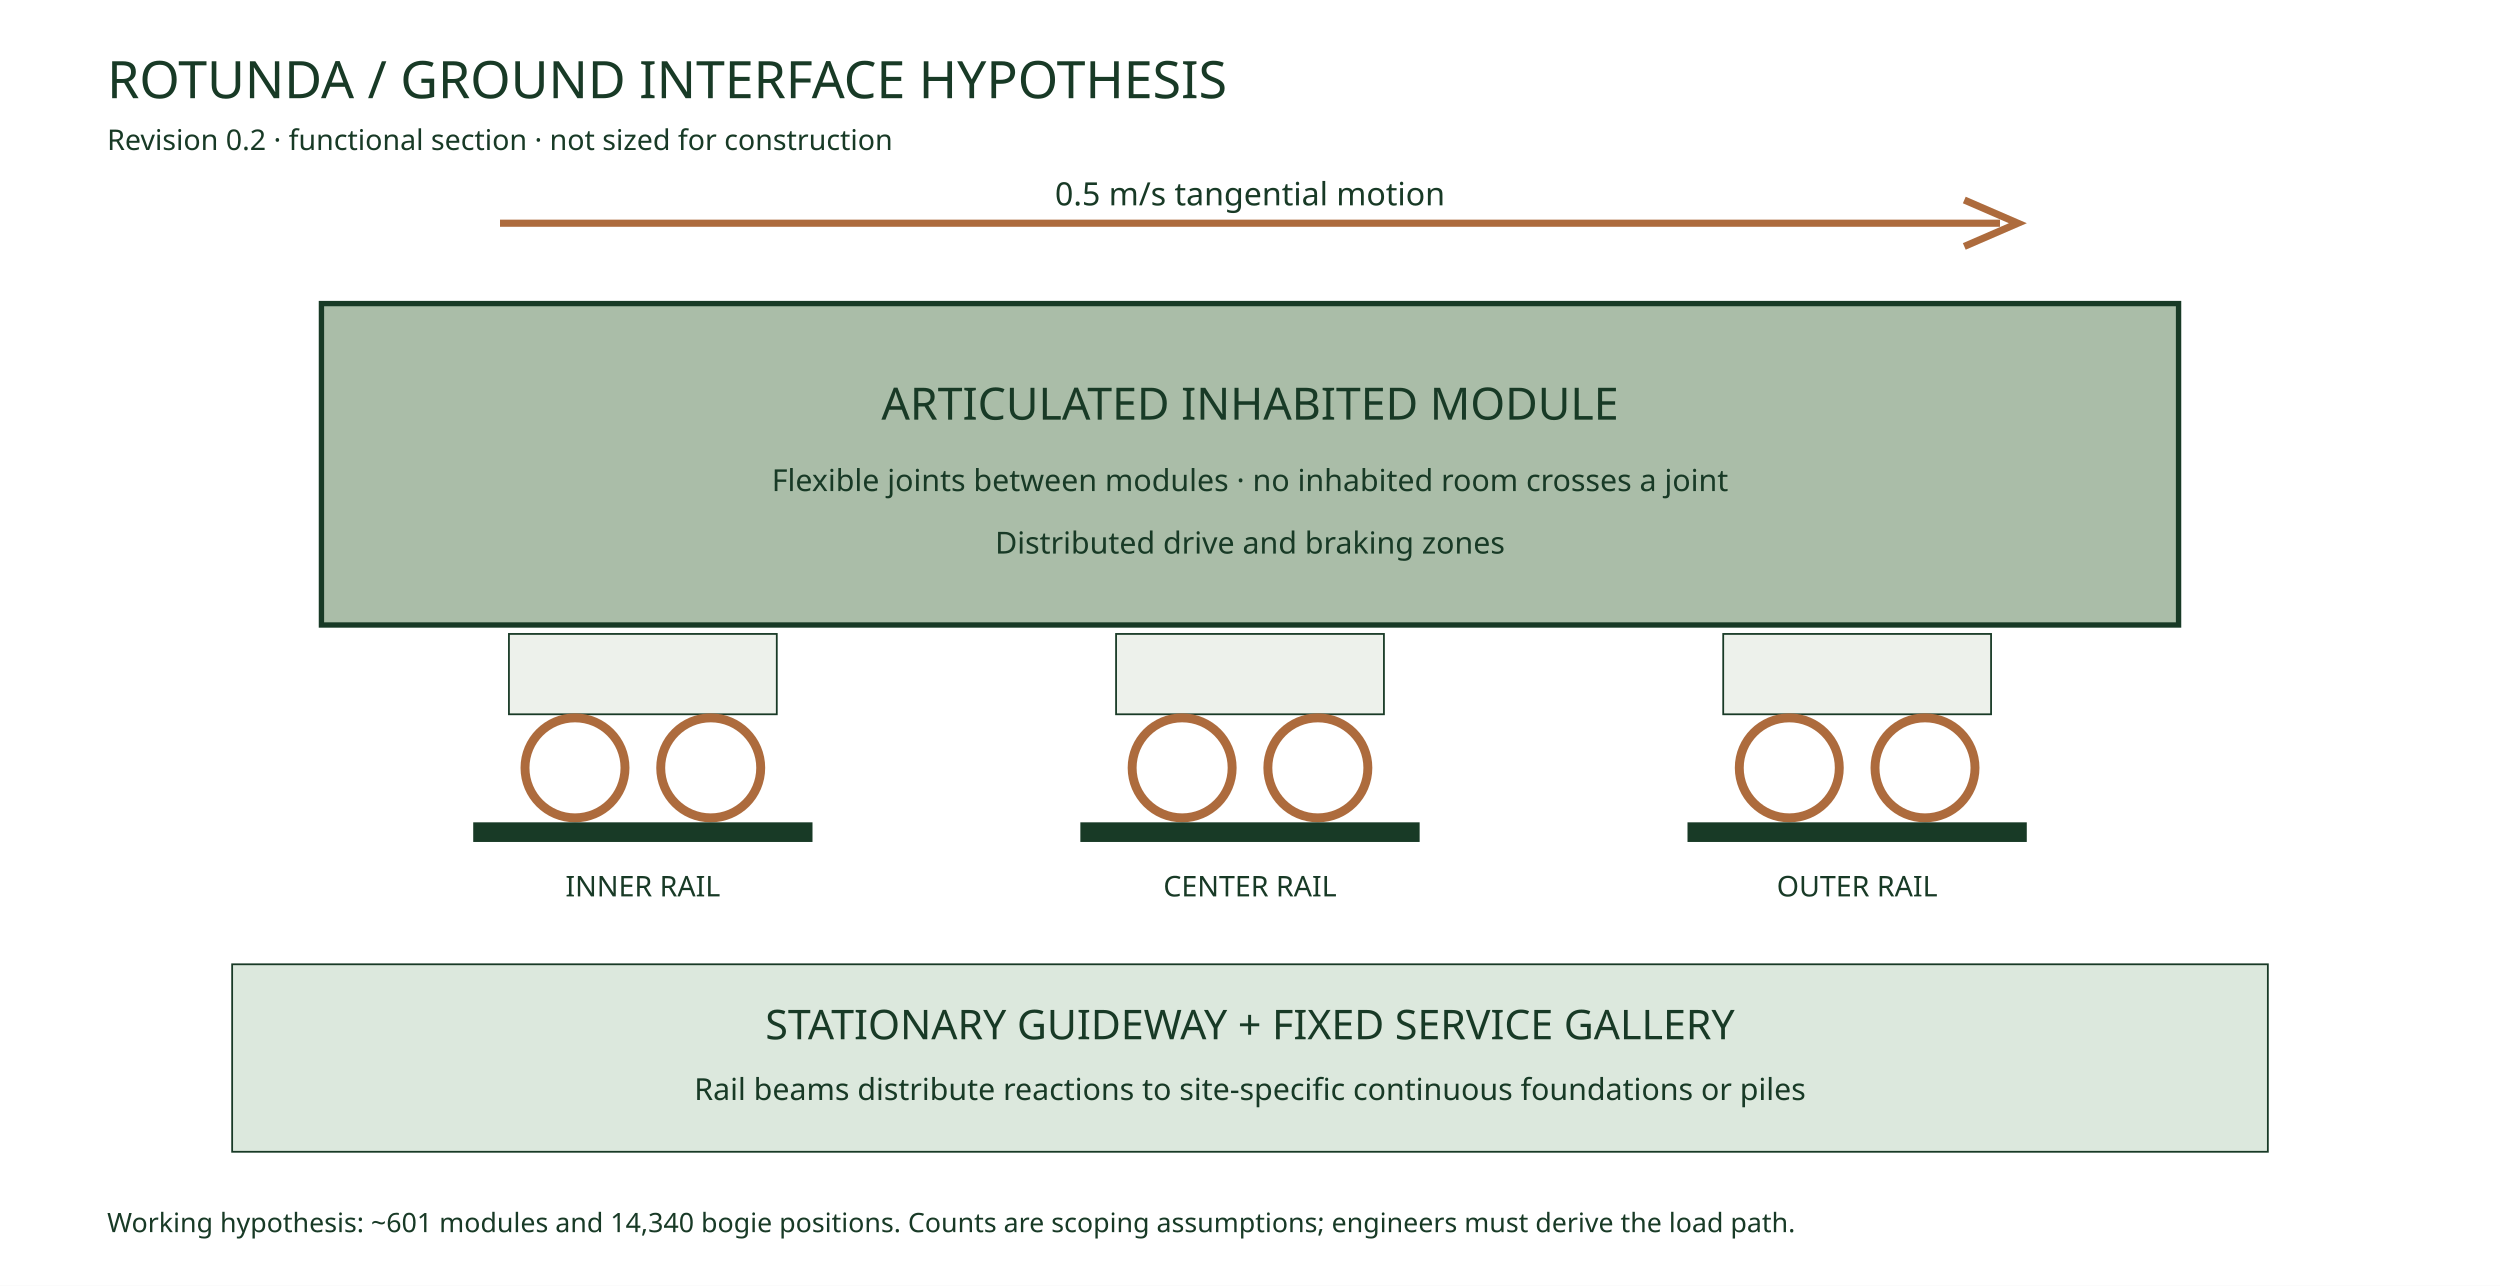
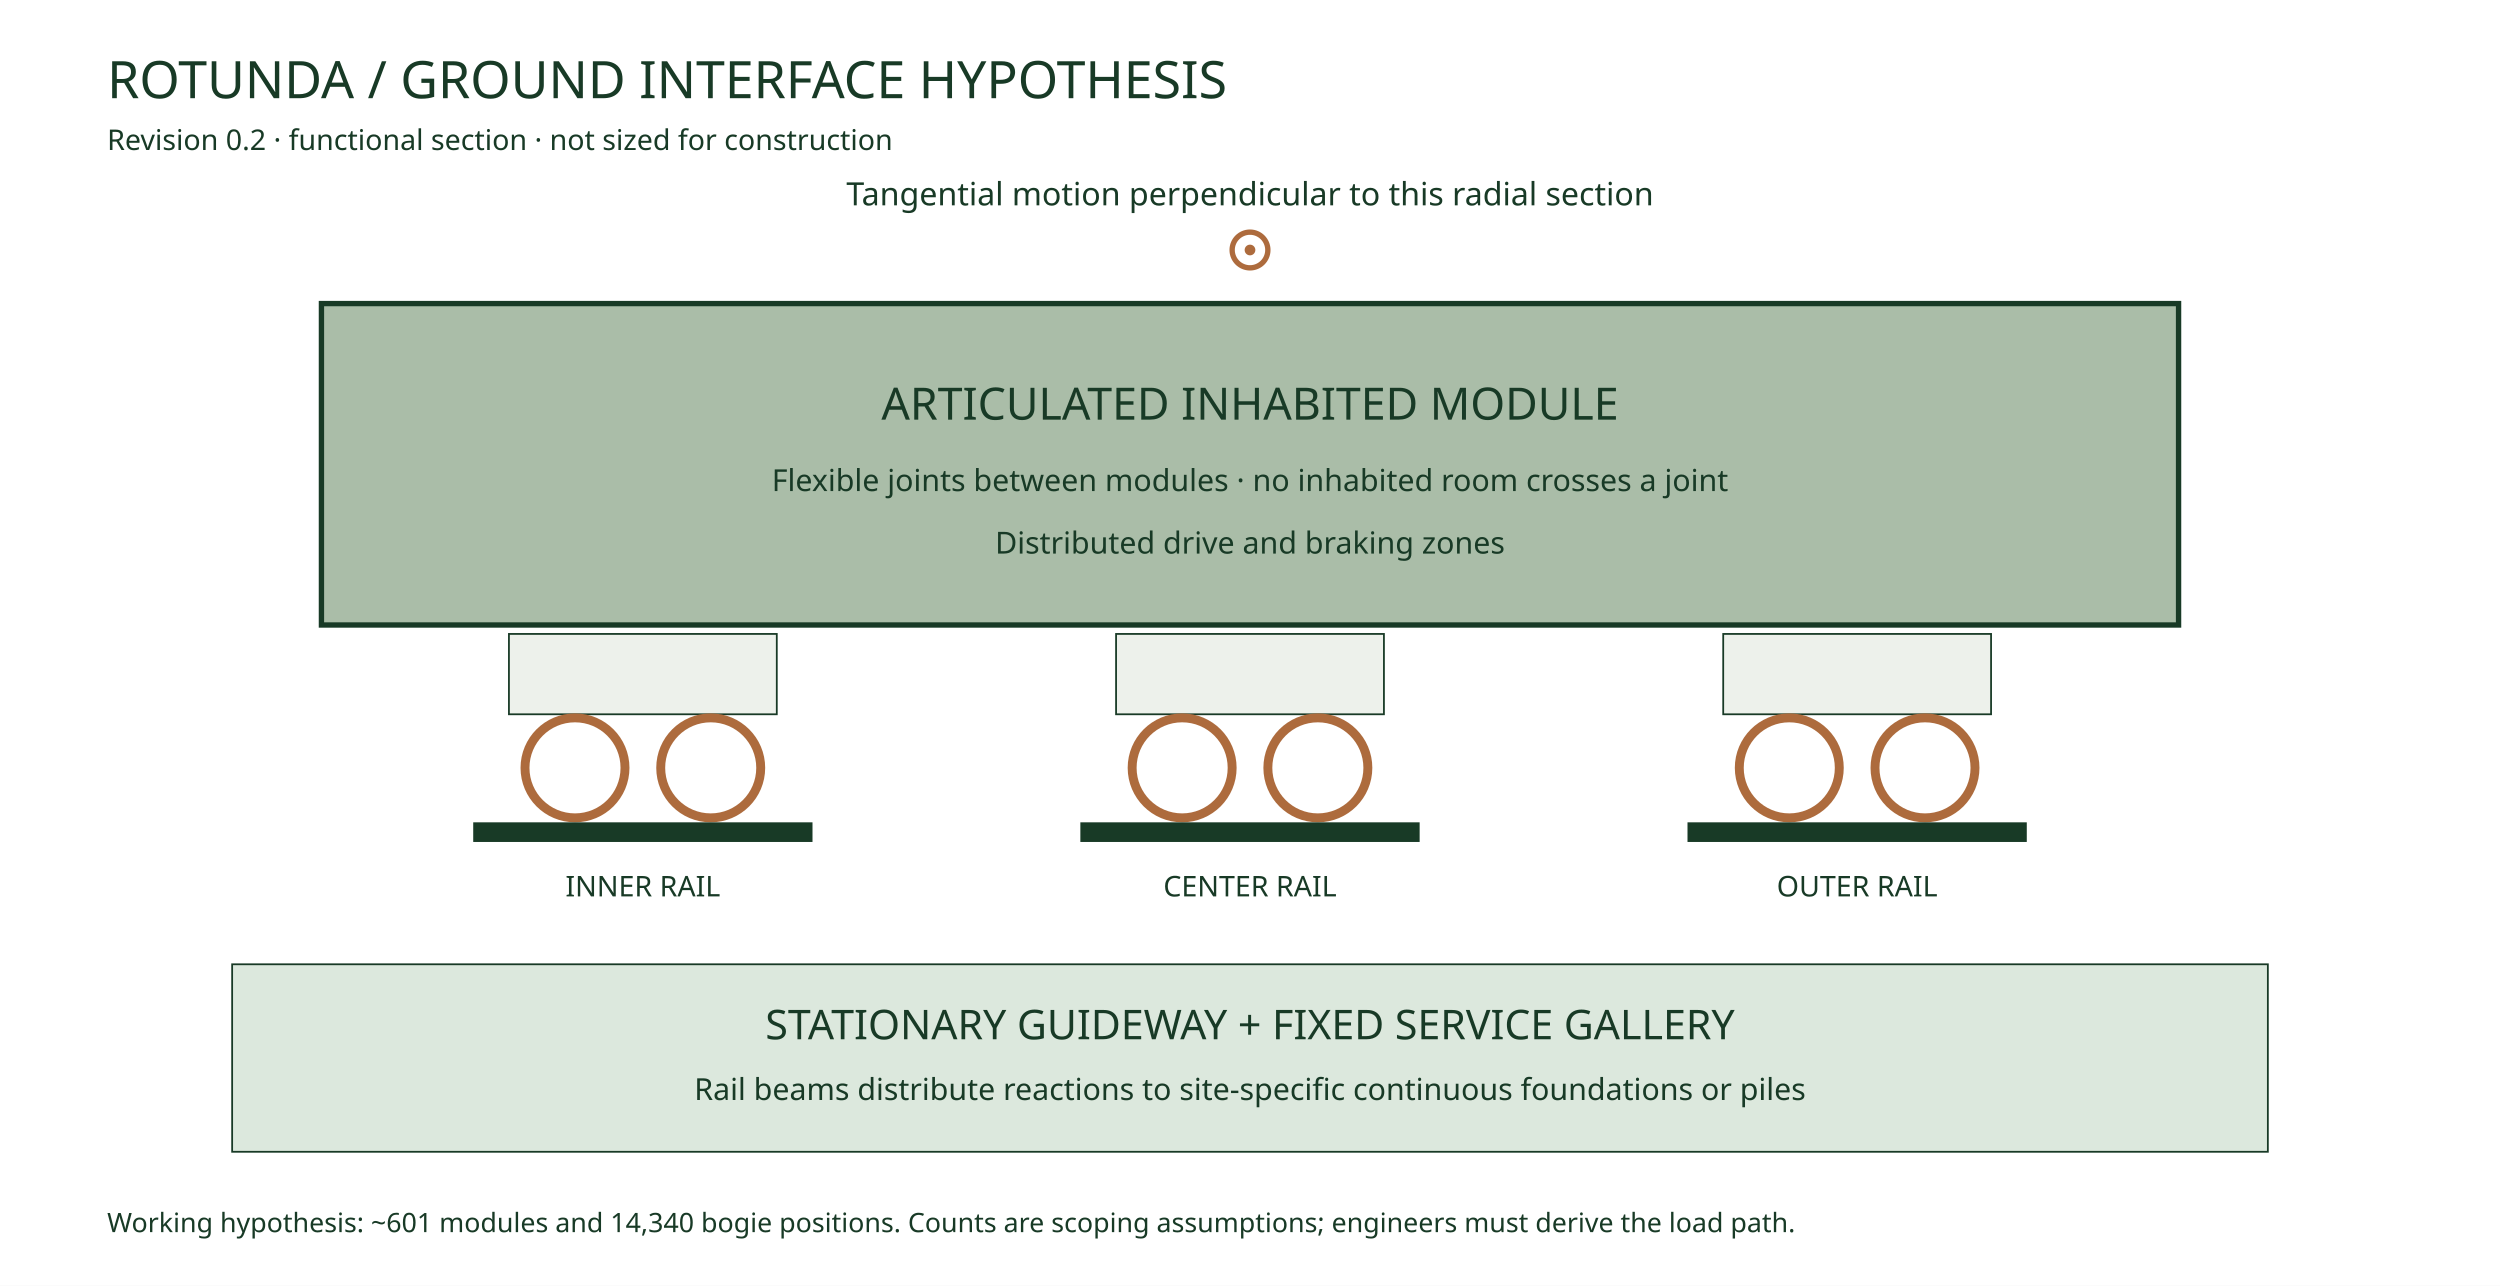
<svg xmlns="http://www.w3.org/2000/svg" width="1400" height="720" viewBox="0 0 1400 720">
  <rect width="1400" height="720" fill="#fff" />
  <g font-family="sans-serif" fill="#183a26">
    <text x="60" y="55" font-size="29">ROTUNDA / GROUND INTERFACE HYPOTHESIS</text>
    <text x="60" y="84" font-size="16">Revision 0.2 · functional section · not sized for construction</text>
-     <path d="M280 125H1120" stroke="#ad6b3d" stroke-width="4" />
-     <path d="M1100 112L1130 125L1100 138" fill="none" stroke="#ad6b3d" stroke-width="4" />
-     <text x="700" y="115" text-anchor="middle" font-size="18">0.5 m/s tangential motion</text>
+     <circle cx="700" cy="140" r="10" fill="none" stroke="#ad6b3d" stroke-width="3" />
+     <circle cx="700" cy="140" r="3" fill="#ad6b3d" />
+     <text x="700" y="115" text-anchor="middle" font-size="18">Tangential motion perpendicular to this radial section</text>
    <rect x="180" y="170" width="1040" height="180" fill="#aabda8" stroke="#183a26" stroke-width="3" />
    <text x="700" y="235" text-anchor="middle" font-size="25">ARTICULATED INHABITED MODULE</text>
    <text x="700" y="275" text-anchor="middle" font-size="17">Flexible joints between modules · no inhabited room crosses a joint</text>
    <text x="700" y="310" text-anchor="middle" font-size="17">Distributed drive and braking zones</text>
    <g>
      <rect x="285" y="355" width="150" height="45" fill="#edf1eb" stroke="#183a26" />
      <circle cx="322" cy="430" r="28" fill="#fff" stroke="#ad6b3d" stroke-width="5" />
      <circle cx="398" cy="430" r="28" fill="#fff" stroke="#ad6b3d" stroke-width="5" />
      <path d="M265 466H455" stroke="#183a26" stroke-width="11" />
    </g>
    <g>
      <rect x="625" y="355" width="150" height="45" fill="#edf1eb" stroke="#183a26" />
      <circle cx="662" cy="430" r="28" fill="#fff" stroke="#ad6b3d" stroke-width="5" />
      <circle cx="738" cy="430" r="28" fill="#fff" stroke="#ad6b3d" stroke-width="5" />
      <path d="M605 466H795" stroke="#183a26" stroke-width="11" />
    </g>
    <g>
      <rect x="965" y="355" width="150" height="45" fill="#edf1eb" stroke="#183a26" />
      <circle cx="1002" cy="430" r="28" fill="#fff" stroke="#ad6b3d" stroke-width="5" />
      <circle cx="1078" cy="430" r="28" fill="#fff" stroke="#ad6b3d" stroke-width="5" />
      <path d="M945 466H1135" stroke="#183a26" stroke-width="11" />
    </g>
    <g font-size="16">
      <text x="360" y="502" text-anchor="middle">INNER RAIL</text>
      <text x="700" y="502" text-anchor="middle">CENTER RAIL</text>
      <text x="1040" y="502" text-anchor="middle">OUTER RAIL</text>
    </g>
    <rect x="130" y="540" width="1140" height="105" fill="#dce8dd" stroke="#183a26" />
    <text x="700" y="582" text-anchor="middle" font-size="23">STATIONARY GUIDEWAY + FIXED SERVICE GALLERY</text>
    <text x="700" y="616" text-anchor="middle" font-size="17">Rail beams distribute reactions to site-specific continuous foundations or piles</text>
    <text x="60" y="690" font-size="15">Working hypothesis: ~601 modules and 14,340 bogie positions. Counts are scoping assumptions; engineers must derive the load path.</text>
  </g>
</svg>
